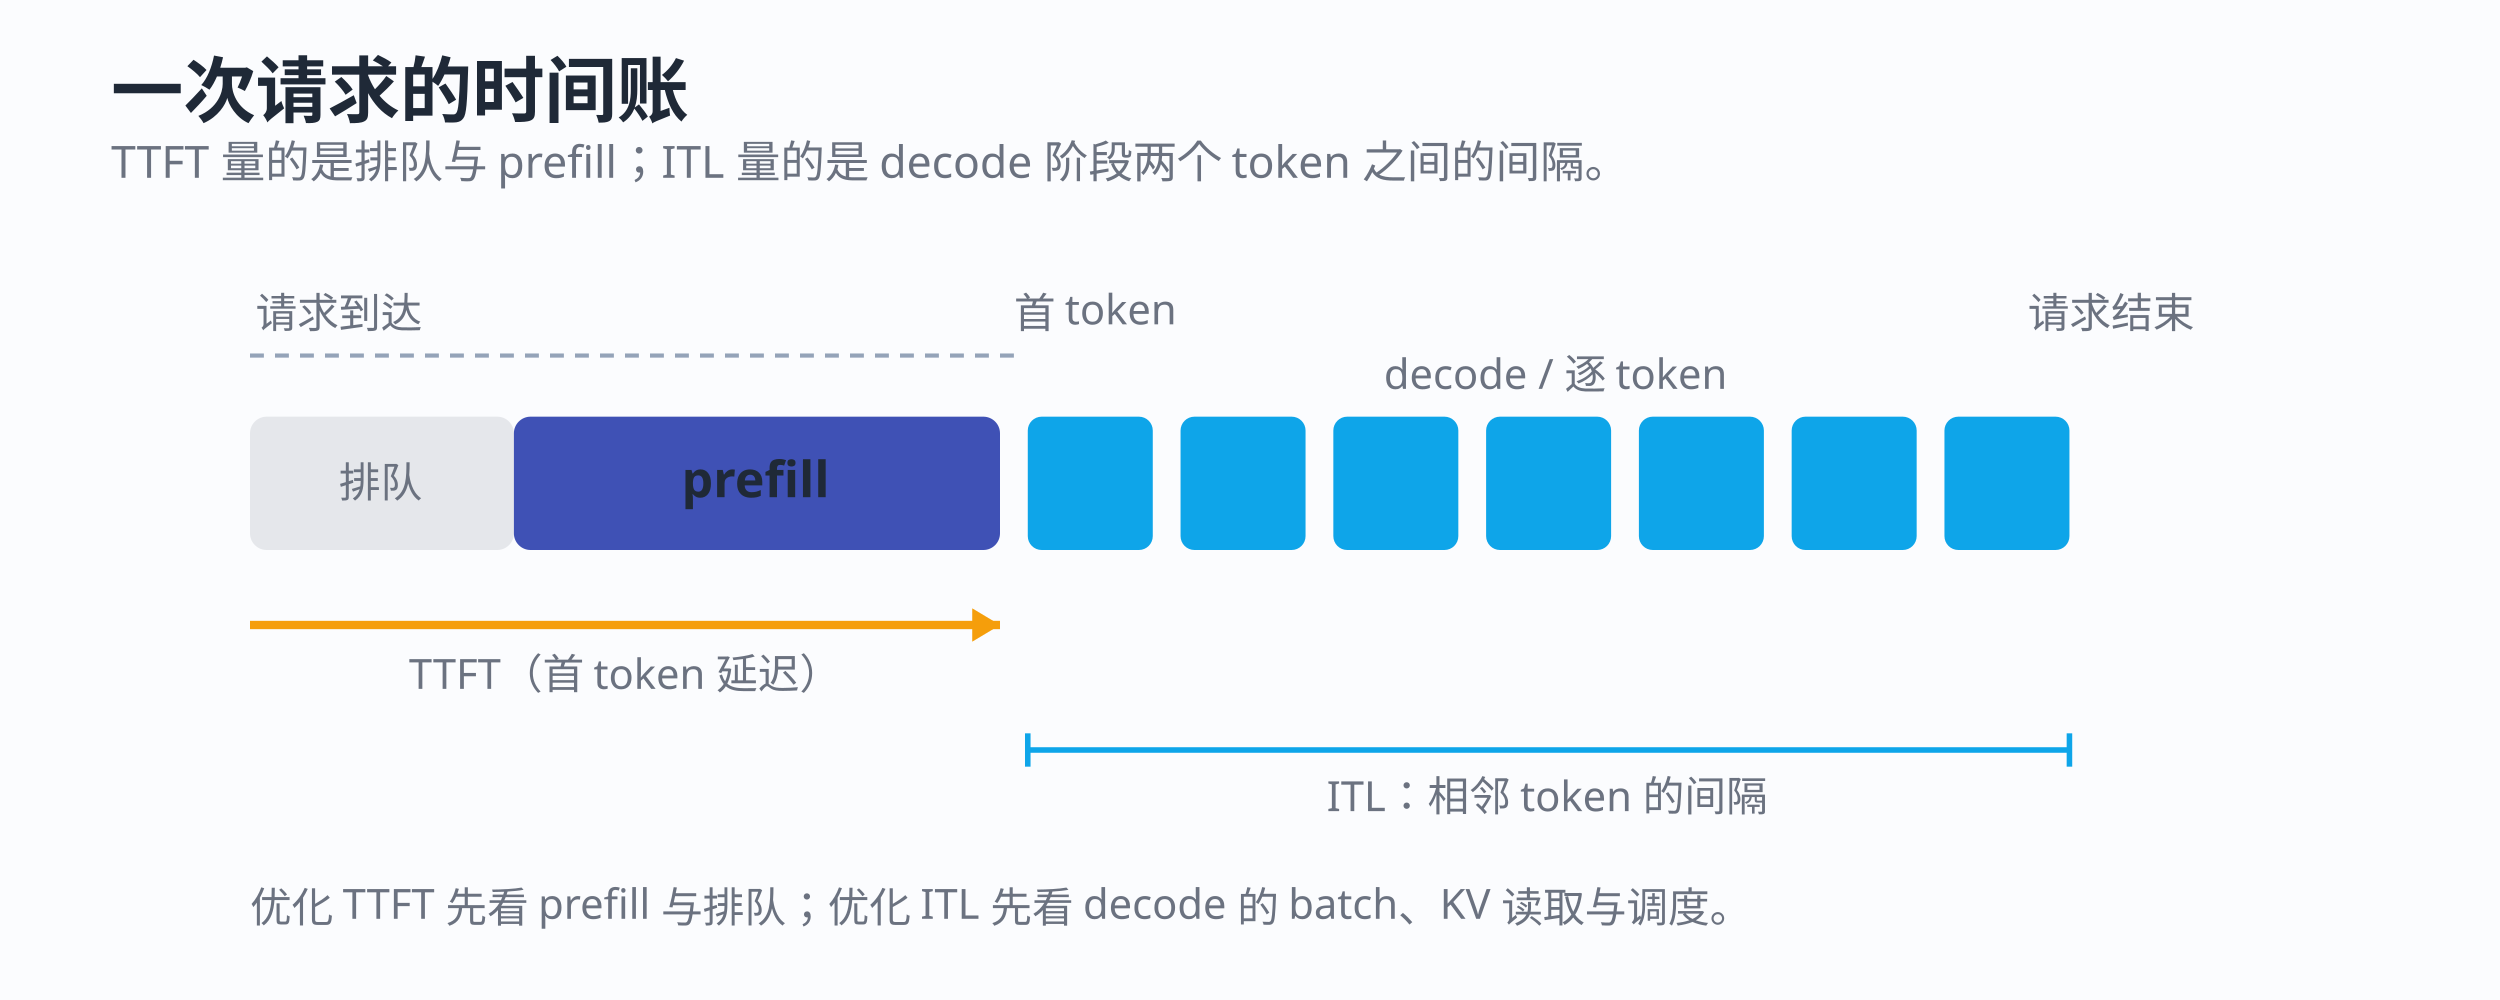
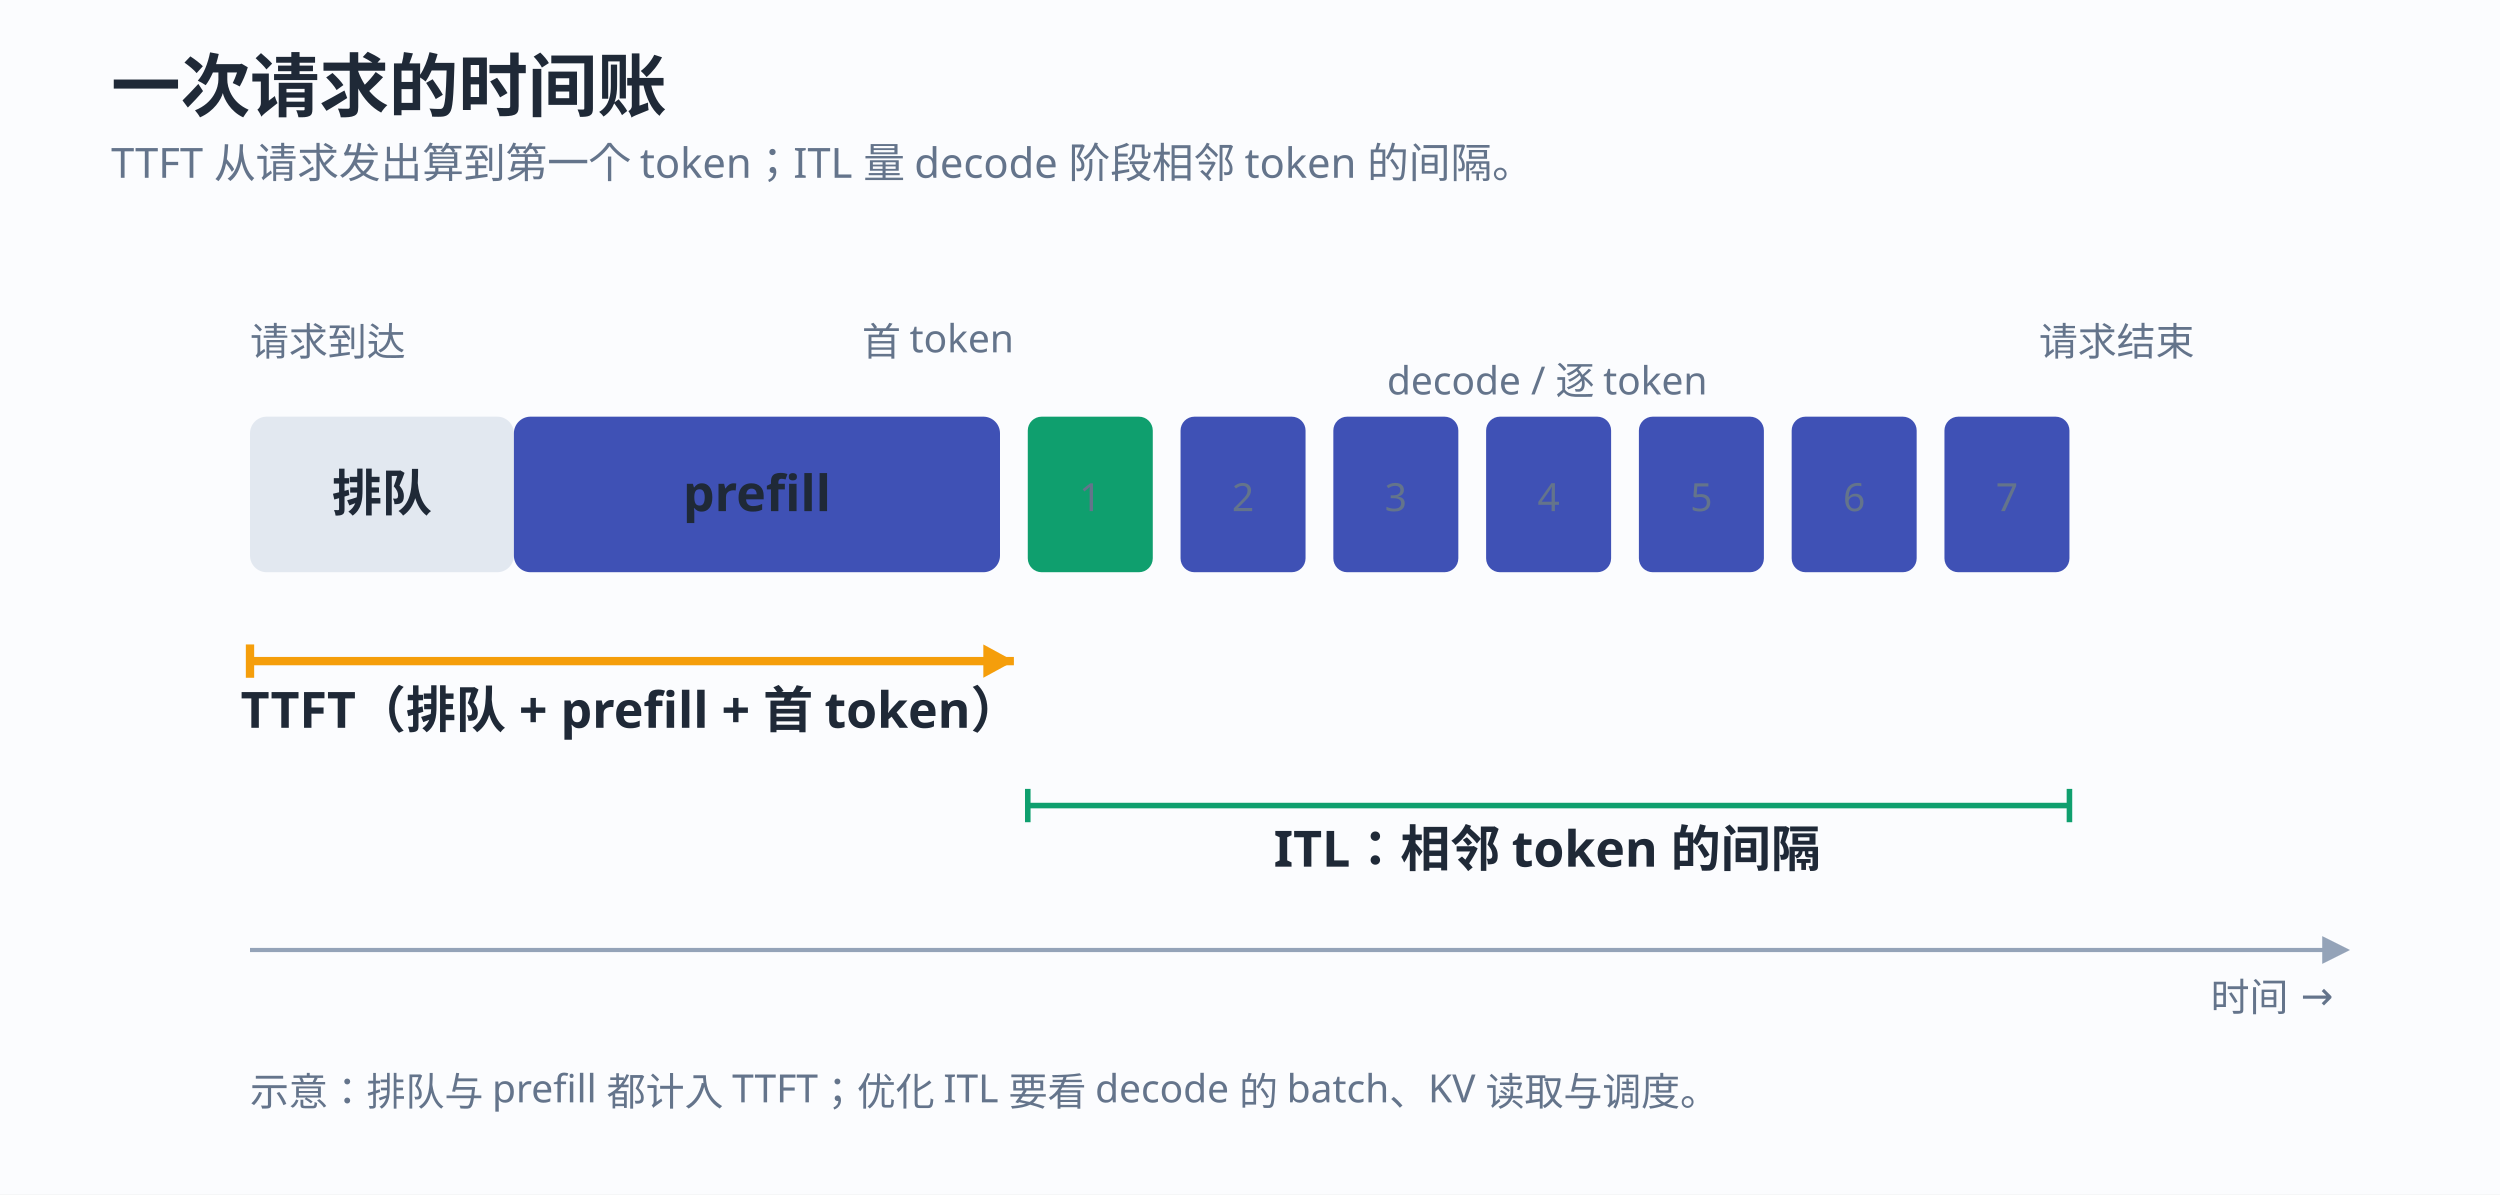
- <svg xmlns="http://www.w3.org/2000/svg" viewBox="0 0 900 360" role="img" aria-label="TTFT 与 ITL 时间线">
+ <svg xmlns="http://www.w3.org/2000/svg" viewBox="0 0 900 430" role="img" aria-label="一次流式请求的时间线：排队、prefill、TTFT 与 ITL">
  <style>
text{font-family:"PingFang SC","Hiragino Sans GB","Microsoft YaHei",sans-serif}
- .title{font-size:26px;font-weight:700;fill:#1f2937}.sub{font-size:16px;fill:#6b7280}
- .label{font-size:18px;font-weight:600;fill:#1f2937}.small{font-size:15px;fill:#6b7280}
+ .title{font-size:25px;font-weight:700;fill:#1f2937}
+ .sub{font-size:15px;fill:#64748b}
+ .label{font-size:18px;font-weight:600;fill:#1f2937}
+ .small{font-size:14px;fill:#64748b}
+ .tick{font-size:13px;fill:#64748b}
</style>
-   <rect width="900" height="360" fill="#fbfcfe" />
-   <text x="40" y="42" class="title">一次请求的时间账</text>
-   <text x="40" y="64" class="sub">TTFT 量的是排队与 prefill；ITL 量的是 decode 阶段两个 token 之间的间隔。</text>
-   <rect x="90" y="150" width="95" height="48" rx="6" fill="#e5e7eb" />
-   <text x="137" y="179" class="small" text-anchor="middle">排队</text>
-   <rect x="185" y="150" width="175" height="48" rx="6" fill="#3f51b5" />
-   <text x="272" y="179" class="label" fill="#fff" text-anchor="middle">prefill</text>
-   <text x="560" y="140" class="small" fill="#0284c7" text-anchor="middle">decode / 逐 token</text>
-   <g fill="#0ea5e9">
-     <rect x="370" y="150" width="45" height="48" rx="5" />
-     <rect x="425" y="150" width="45" height="48" rx="5" />
-     <rect x="480" y="150" width="45" height="48" rx="5" />
-     <rect x="535" y="150" width="45" height="48" rx="5" />
-     <rect x="590" y="150" width="45" height="48" rx="5" />
-     <rect x="645" y="150" width="45" height="48" rx="5" />
-     <rect x="700" y="150" width="45" height="48" rx="5" />
+   <rect width="900" height="430" fill="#fbfcfe" />
+   <text x="40" y="40" class="title">一次请求的时间账</text>
+   <text x="40" y="64" class="sub">TTFT 从请求发出算到第一个 token；ITL 量 decode 阶段相邻 token 的间隔。</text>
+   <text x="90" y="128" class="small">请求到达</text>
+   <text x="365" y="128" class="small" text-anchor="end">首 token</text>
+   <text x="790" y="128" class="small" text-anchor="end">请求结束</text>
+   <rect x="90" y="150" width="95" height="56" rx="6" fill="#e2e8f0" />
+   <text x="137.5" y="184" class="label" text-anchor="middle" fill="#64748b">排队</text>
+   <rect x="185" y="150" width="175" height="56" rx="6" fill="#3f51b5" />
+   <text x="272.5" y="184" class="label" text-anchor="middle" fill="#ffffff">prefill</text>
+   <text x="557" y="142" class="small" text-anchor="middle" fill="#3f51b5">decode / 逐 token</text>
+   <g>
+     <rect x="370" y="150" width="45" height="56" rx="5" fill="#0f9f6e" />
+     <rect x="425" y="150" width="45" height="56" rx="5" fill="#3f51b5" />
+     <rect x="480" y="150" width="45" height="56" rx="5" fill="#3f51b5" />
+     <rect x="535" y="150" width="45" height="56" rx="5" fill="#3f51b5" />
+     <rect x="590" y="150" width="45" height="56" rx="5" fill="#3f51b5" />
+     <rect x="645" y="150" width="45" height="56" rx="5" fill="#3f51b5" />
+     <rect x="700" y="150" width="45" height="56" rx="5" fill="#3f51b5" />
  </g>
-   <line x1="90" y1="225" x2="360" y2="225" stroke="#f59e0b" stroke-width="3" />
-   <polygon points="360,225 350,219 350,231" fill="#f59e0b" />
-   <text x="225" y="248" class="small" fill="#b45309" text-anchor="middle">TTFT（首 token 延迟）</text>
-   <line x1="90" y1="128" x2="365" y2="128" stroke="#94a3b8" stroke-width="1.5" stroke-dasharray="5 4" />
-   <text x="92" y="118" class="small">请求到达</text>
-   <text x="365" y="118" class="small">首 token</text>
-   <text x="790" y="118" class="small" text-anchor="end">请求结束</text>
-   <line x1="370" y1="270" x2="745" y2="270" stroke="#0ea5e9" stroke-width="2" />
-   <line x1="370" y1="264" x2="370" y2="276" stroke="#0ea5e9" stroke-width="2" />
-   <line x1="745" y1="264" x2="745" y2="276" stroke="#0ea5e9" stroke-width="2" />
-   <text x="557" y="292" class="small" fill="#0284c7" text-anchor="middle">ITL：相邻 token 的间隔</text>
-   <text x="90" y="332" class="small">优化 TTFT 先看 prefill 与排队；优化 ITL 先看 decode 的 batch、KV 读取与调度。</text>
+   <g class="small" fill="#ffffff" text-anchor="middle" style="font-size:14px">
+     <text x="392.5" y="184">1</text>
+     <text x="447.5" y="184">2</text>
+     <text x="502.5" y="184">3</text>
+     <text x="557.5" y="184">4</text>
+     <text x="612.5" y="184">5</text>
+     <text x="667.5" y="184">6</text>
+     <text x="722.5" y="184">7</text>
+   </g>
+   <line x1="90" y1="238" x2="365" y2="238" stroke="#f59e0b" stroke-width="3" />
+   <polygon points="365,238 354,232 354,244" fill="#f59e0b" />
+   <line x1="90" y1="232" x2="90" y2="244" stroke="#f59e0b" stroke-width="3" />
+   <text x="227" y="262" class="label" text-anchor="middle" fill="#b45309">TTFT（排队 + prefill + 首 token）</text>
+   <line x1="370" y1="290" x2="745" y2="290" stroke="#0f9f6e" stroke-width="2" />
+   <line x1="370" y1="284" x2="370" y2="296" stroke="#0f9f6e" stroke-width="2" />
+   <line x1="745" y1="284" x2="745" y2="296" stroke="#0f9f6e" stroke-width="2" />
+   <text x="557" y="312" class="label" text-anchor="middle" fill="#0f9f6e">ITL：相邻 token 的间隔</text>
+   <line x1="90" y1="342" x2="840" y2="342" stroke="#94a3b8" stroke-width="1.5" />
+   <polygon points="846,342 836,337 836,347" fill="#94a3b8" />
+   <text x="840" y="364" class="small" text-anchor="end">时间 →</text>
+   <text x="90" y="398" class="small">示意：排队与 prefill 都计入 TTFT；优化 ITL 要看 decode 的 batch、KV 读取与调度。</text>
</svg>
